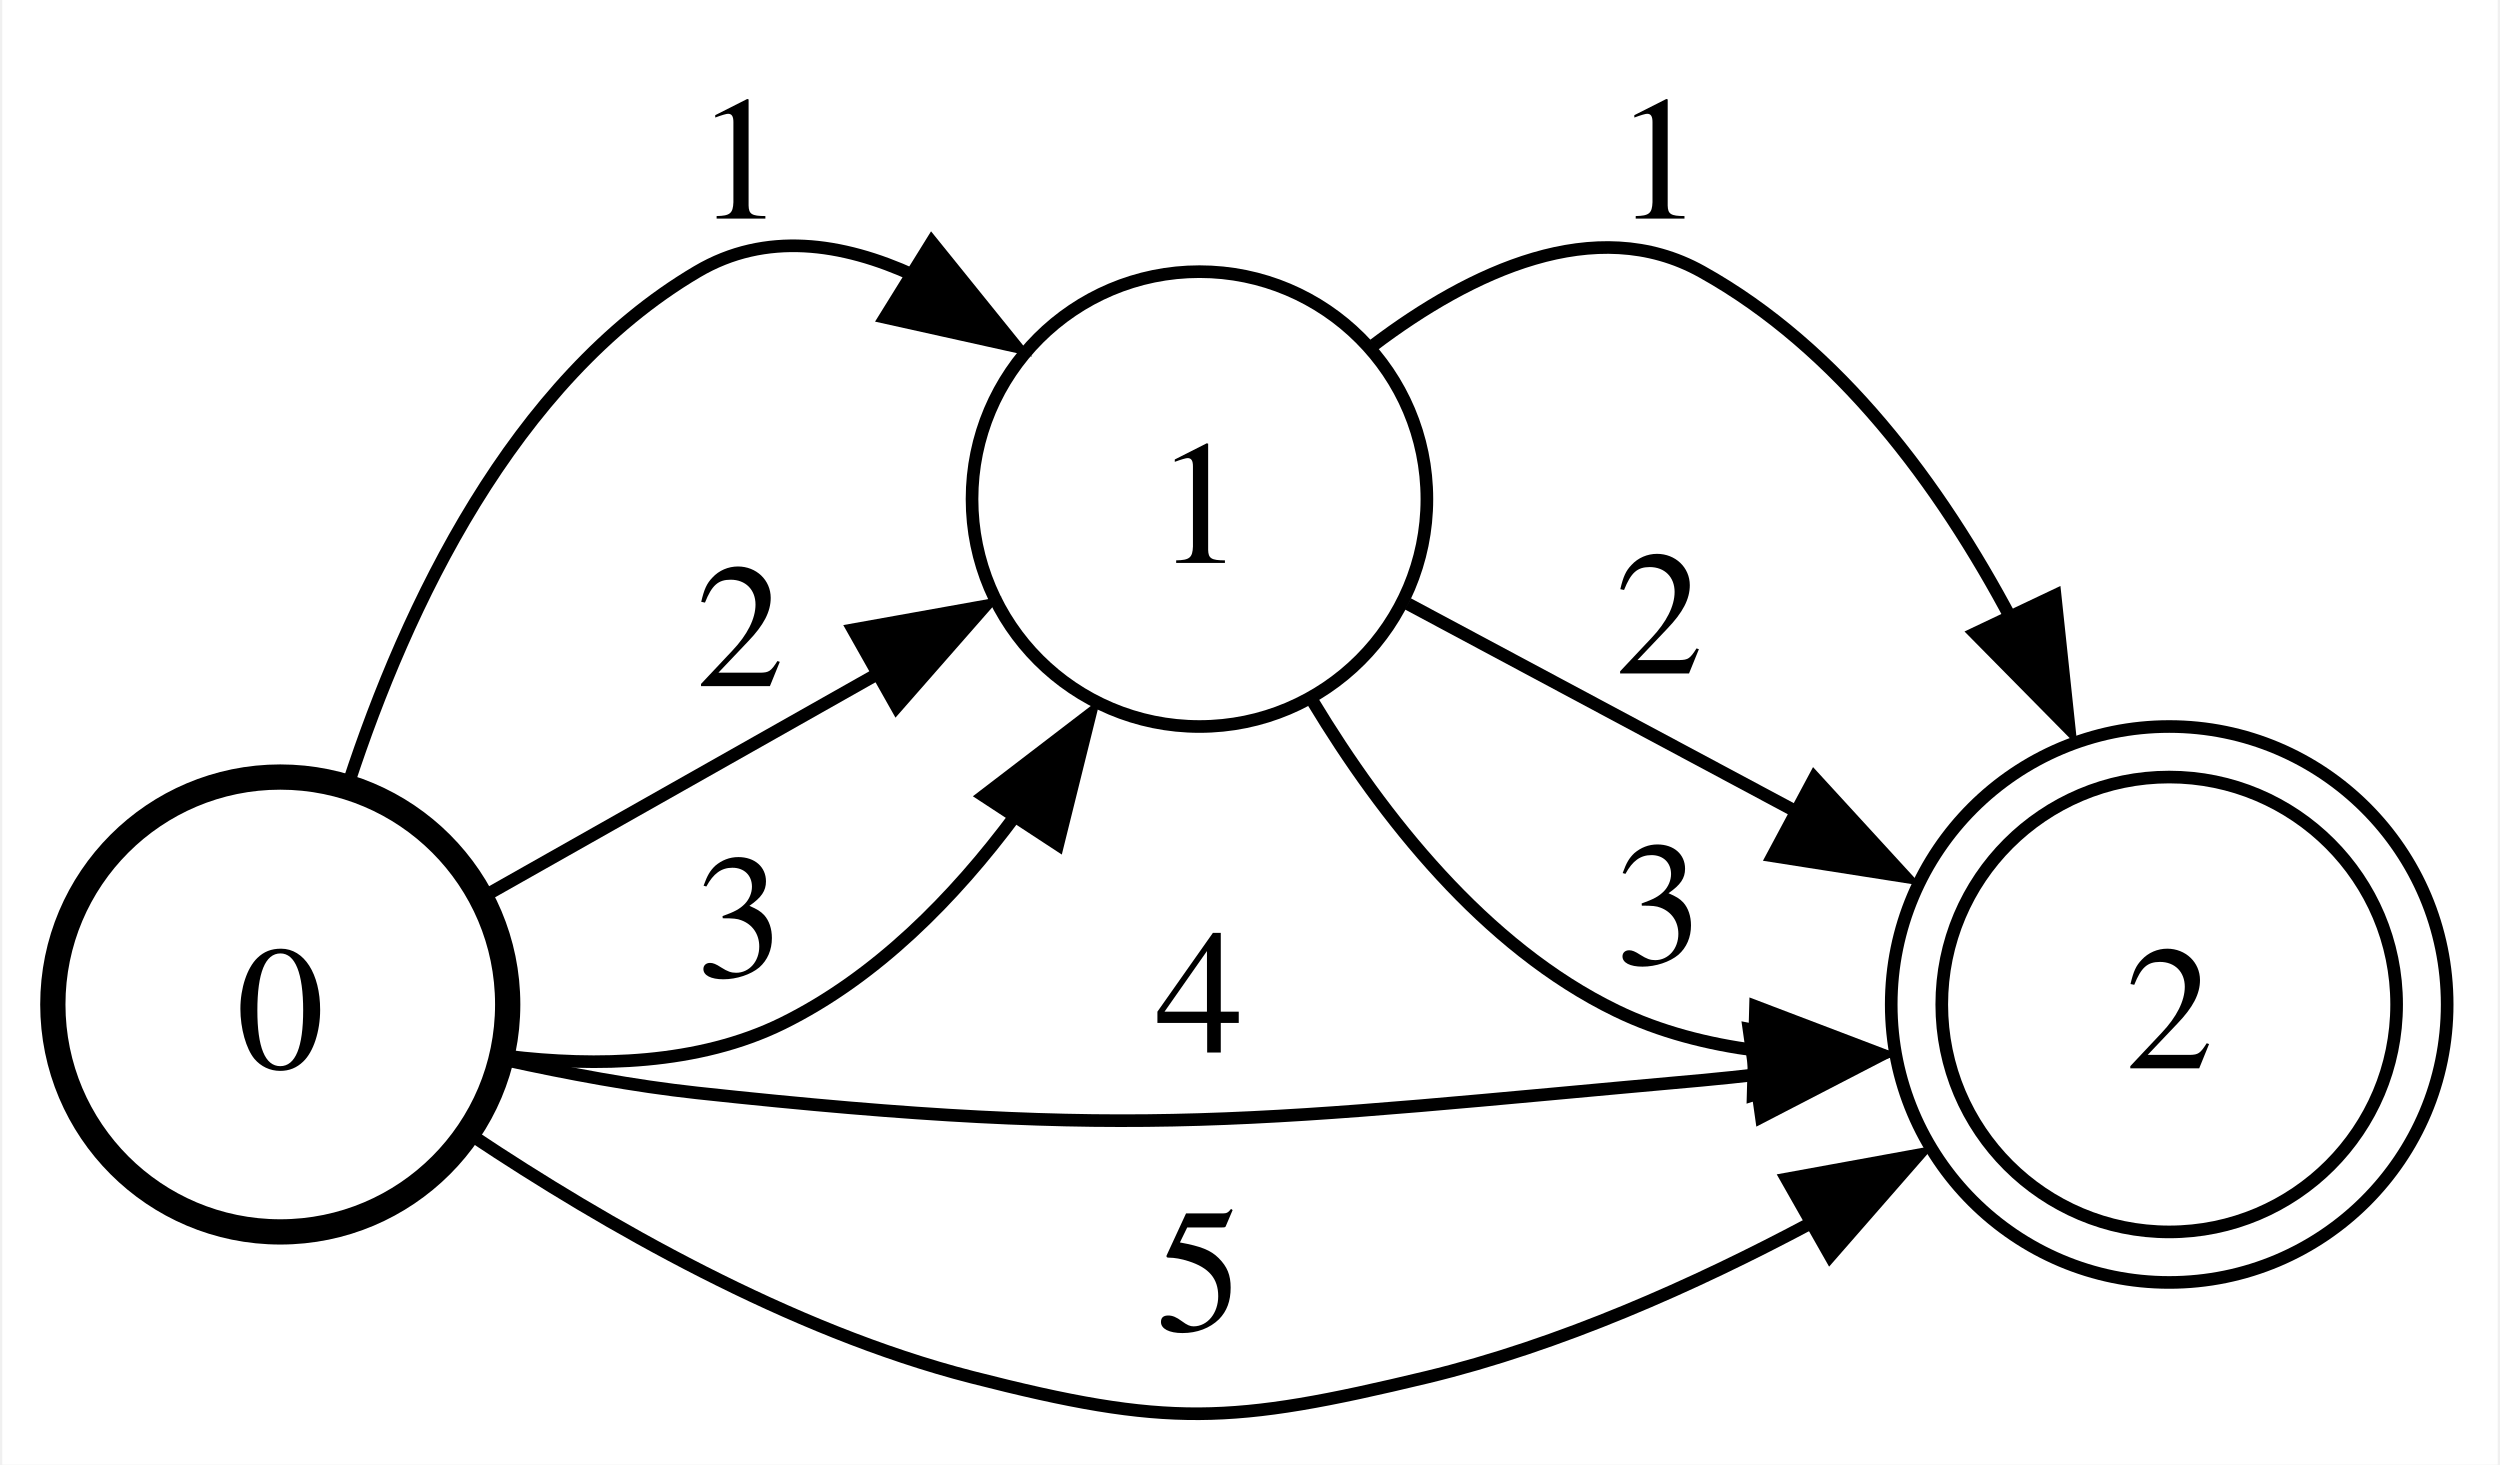
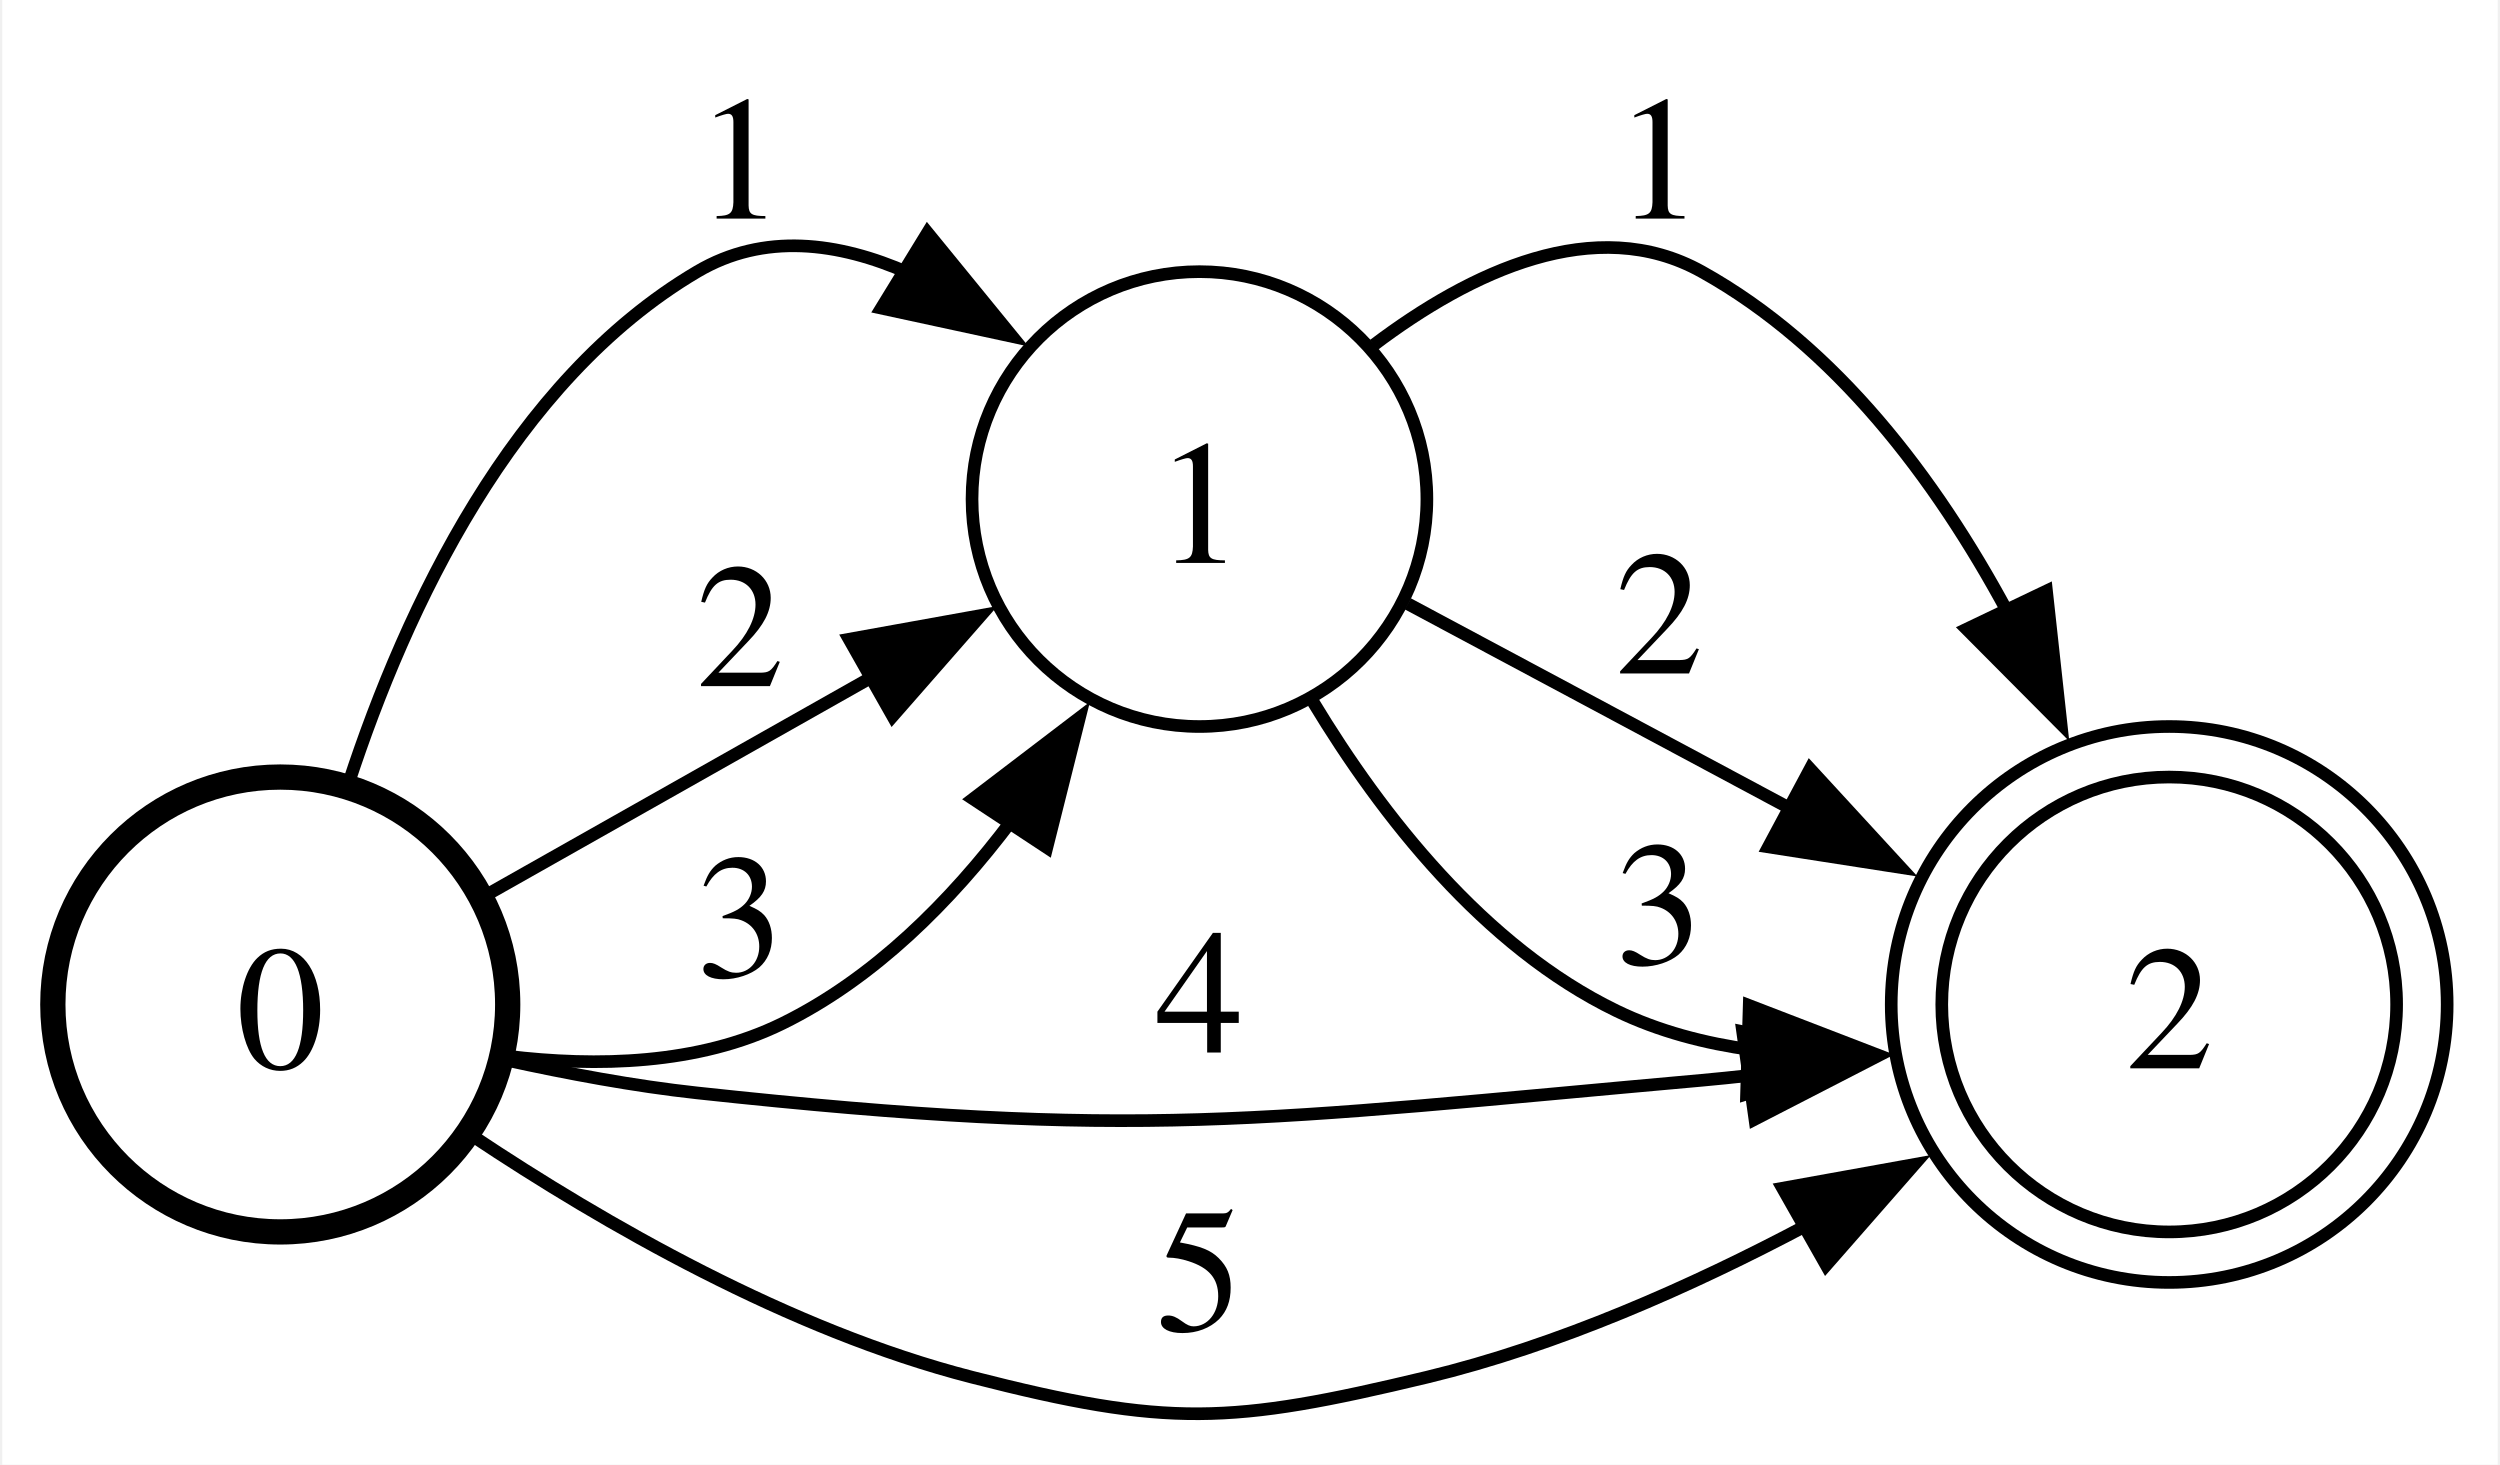
<svg xmlns="http://www.w3.org/2000/svg" width="198pt" height="116pt" viewBox="0.00 0.00 197.50 115.92">
  <g id="graph0" class="graph" transform="scale(1 1) rotate(0) translate(4 111.92)">
    <polygon fill="white" stroke="none" points="-4,4 -4,-111.92 193.5,-111.92 193.5,4 -4,4" />
    <g id="node1" class="node">
      <ellipse fill="none" stroke="black" stroke-width="2" cx="18" cy="-32.42" rx="18" ry="18" />
      <text text-anchor="middle" x="18" y="-27.37" font-family="Times,serif" font-size="14.00">0</text>
    </g>
    <g id="node2" class="node">
      <ellipse fill="none" stroke="black" cx="90.75" cy="-72.42" rx="18" ry="18" />
      <text text-anchor="middle" x="90.75" y="-67.37" font-family="Times,serif" font-size="14.00">1</text>
    </g>
    <g id="edge1" class="edge">
-       <path fill="none" stroke="black" d="M23.45,-50.06C27.94,-63.74 36.34,-81.77 51,-90.42 56.4,-93.61 62.46,-92.73 68.16,-90.12" />
-       <polygon fill="black" stroke="black" points="69.56,-92.75 76.22,-84.5 65.87,-86.8 69.56,-92.75" />
+       <path fill="none" stroke="black" d="M23.45,-50.06C27.94,-63.74 36.34,-81.77 51,-90.42 56.27,-93.53 62.17,-92.77 67.74,-90.31" />
+       <polygon fill="black" stroke="black" points="69.23,-93.5 75.93,-85.29 65.57,-87.53 69.23,-93.5" />
      <text text-anchor="middle" x="54.38" y="-94.62" font-family="Times,serif" font-size="14.00">1</text>
    </g>
    <g id="edge2" class="edge">
-       <path fill="none" stroke="black" d="M34,-40.91C43.1,-46.05 54.93,-52.74 65.35,-58.63" />
-       <polygon fill="black" stroke="black" points="63.34,-62.08 73.77,-63.95 66.78,-55.98 63.34,-62.08" />
+       <path fill="none" stroke="black" d="M34,-40.91C43.01,-46 54.69,-52.6 65.02,-58.44" />
+       <polygon fill="black" stroke="black" points="63.02,-61.33 73.45,-63.21 66.47,-55.24 63.02,-61.33" />
      <text text-anchor="middle" x="54.38" y="-57.62" font-family="Times,serif" font-size="14.00">2</text>
    </g>
    <g id="edge3" class="edge">
-       <path fill="none" stroke="black" d="M35.95,-28.33C43.02,-27.47 51.1,-27.65 57.75,-30.92 65.16,-34.57 71.34,-40.84 76.22,-47.42" />
-       <polygon fill="black" stroke="black" points="73.68,-48.93 82.09,-55.37 79.54,-45.09 73.68,-48.93" />
+       <path fill="none" stroke="black" d="M35.95,-28.33C43.02,-27.47 51.1,-27.65 57.75,-30.92 64.99,-34.48 71.06,-40.56 75.89,-46.98" />
+       <polygon fill="black" stroke="black" points="72.83,-48.69 81.25,-55.11 78.67,-44.84 72.83,-48.69" />
      <text text-anchor="middle" x="54.38" y="-34.62" font-family="Times,serif" font-size="14.00">3</text>
    </g>
    <g id="node3" class="node">
      <ellipse fill="none" stroke="black" cx="167.5" cy="-32.42" rx="18" ry="18" />
      <ellipse fill="none" stroke="black" cx="167.5" cy="-32.42" rx="22" ry="22" />
      <text text-anchor="middle" x="167.5" y="-27.37" font-family="Times,serif" font-size="14.00">2</text>
    </g>
    <g id="edge4" class="edge">
-       <path fill="none" stroke="black" d="M35.83,-28.03C40.69,-26.96 46.02,-25.96 51,-25.42 86.13,-21.62 95.31,-23.27 130.5,-26.42 132.04,-26.56 133.61,-26.73 135.19,-26.91" />
-       <polygon fill="black" stroke="black" points="134.24,-30.46 144.63,-28.39 135.22,-23.52 134.24,-30.46" />
+       <path fill="none" stroke="black" d="M35.83,-28.03C40.69,-26.96 46.02,-25.96 51,-25.42 86.13,-21.62 95.31,-23.27 130.5,-26.42 131.73,-26.53 132.98,-26.66 134.25,-26.8" />
+       <polygon fill="black" stroke="black" points="133.74,-30.27 144.13,-28.19 134.71,-23.34 133.74,-30.27" />
      <text text-anchor="middle" x="90.75" y="-28.62" font-family="Times,serif" font-size="14.00">4</text>
    </g>
    <g id="edge5" class="edge">
-       <path fill="none" stroke="black" d="M33.21,-22.02C43.59,-15.1 58.31,-6.62 72.75,-2.92 88.25,1.05 93.19,0.82 108.75,-2.92 119.2,-5.44 129.89,-10.18 139.18,-15.14" />
-       <polygon fill="black" stroke="black" points="137.22,-18.61 147.64,-20.51 140.67,-12.53 137.22,-18.61" />
+       <path fill="none" stroke="black" d="M33.21,-22.02C43.59,-15.1 58.31,-6.62 72.75,-2.92 88.25,1.05 93.19,0.82 108.75,-2.92 119.09,-5.41 129.66,-10.08 138.88,-14.98" />
+       <polygon fill="black" stroke="black" points="136.9,-17.88 147.33,-19.76 140.35,-11.79 136.9,-17.88" />
      <text text-anchor="middle" x="90.75" y="-6.62" font-family="Times,serif" font-size="14.00">5</text>
    </g>
    <g id="edge6" class="edge">
-       <path fill="none" stroke="black" d="M104.55,-84.62C112.21,-90.4 122.07,-95.11 130.5,-90.42 141.36,-84.38 149.37,-73.55 155.03,-62.87" />
-       <polygon fill="black" stroke="black" points="158.47,-64.79 159.59,-54.25 152.15,-61.79 158.47,-64.79" />
+       <path fill="none" stroke="black" d="M104.55,-84.62C112.21,-90.4 122.07,-95.11 130.5,-90.42 141.14,-84.5 149.04,-73.99 154.68,-63.53" />
+       <polygon fill="black" stroke="black" points="157.79,-65.15 158.94,-54.62 151.47,-62.13 157.79,-65.15" />
      <text text-anchor="middle" x="127.12" y="-94.62" font-family="Times,serif" font-size="14.00">1</text>
    </g>
    <g id="edge7" class="edge">
-       <path fill="none" stroke="black" d="M107.24,-64.13C116.12,-59.38 127.54,-53.27 137.99,-47.68" />
-       <polygon fill="black" stroke="black" points="139.42,-50.35 146.58,-42.54 136.12,-44.18 139.42,-50.35" />
+       <path fill="none" stroke="black" d="M107.24,-64.13C116.03,-59.43 127.31,-53.4 137.66,-47.85" />
+       <polygon fill="black" stroke="black" points="139.08,-51.06 146.25,-43.26 135.78,-44.89 139.08,-51.06" />
      <text text-anchor="middle" x="127.12" y="-58.62" font-family="Times,serif" font-size="14.00">2</text>
    </g>
    <g id="edge8" class="edge">
-       <path fill="none" stroke="black" d="M99.76,-56.34C105.18,-47.37 113.27,-37 123.75,-31.92 127.19,-30.25 130.99,-29.28 134.84,-28.78" />
-       <polygon fill="black" stroke="black" points="134.76,-32.26 144.66,-28.49 134.57,-25.26 134.76,-32.26" />
+       <path fill="none" stroke="black" d="M99.76,-56.34C105.18,-47.37 113.27,-37 123.75,-31.92 127.09,-30.3 130.76,-29.34 134.49,-28.83" />
+       <polygon fill="black" stroke="black" points="134.26,-32.34 144.15,-28.53 134.05,-25.34 134.26,-32.34" />
      <text text-anchor="middle" x="127.12" y="-35.62" font-family="Times,serif" font-size="14.00">3</text>
    </g>
  </g>
</svg>
